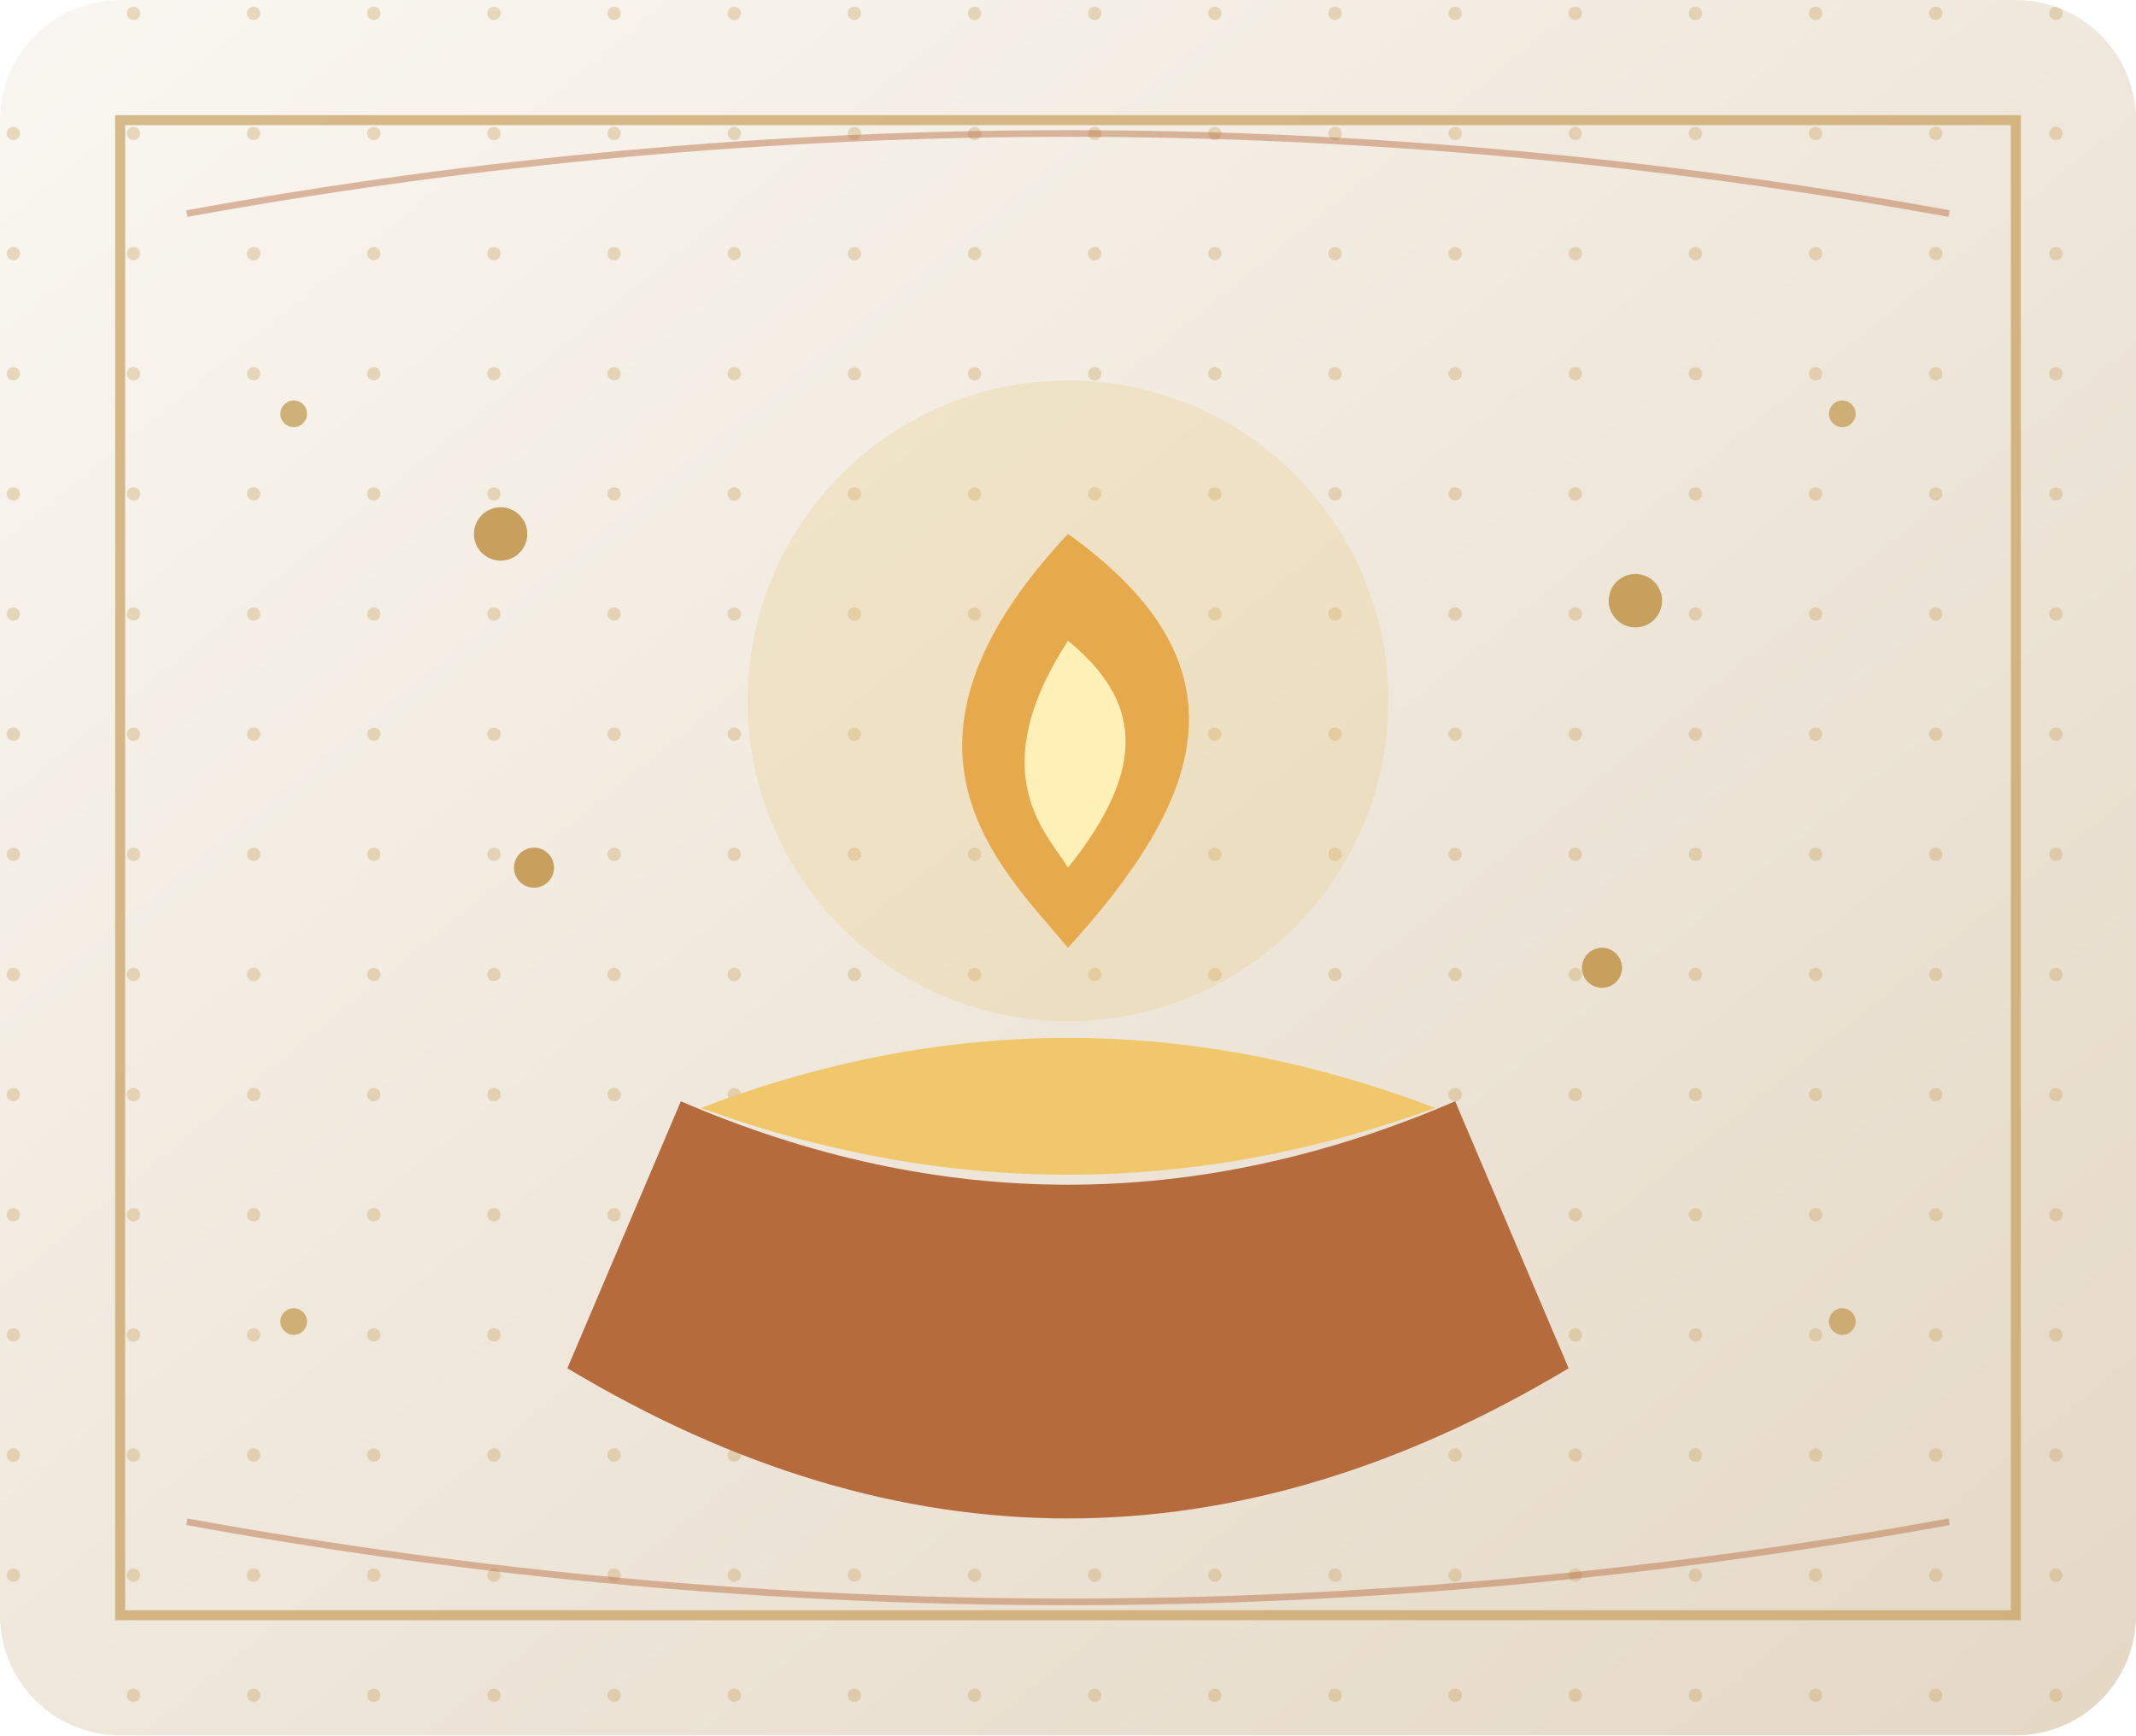
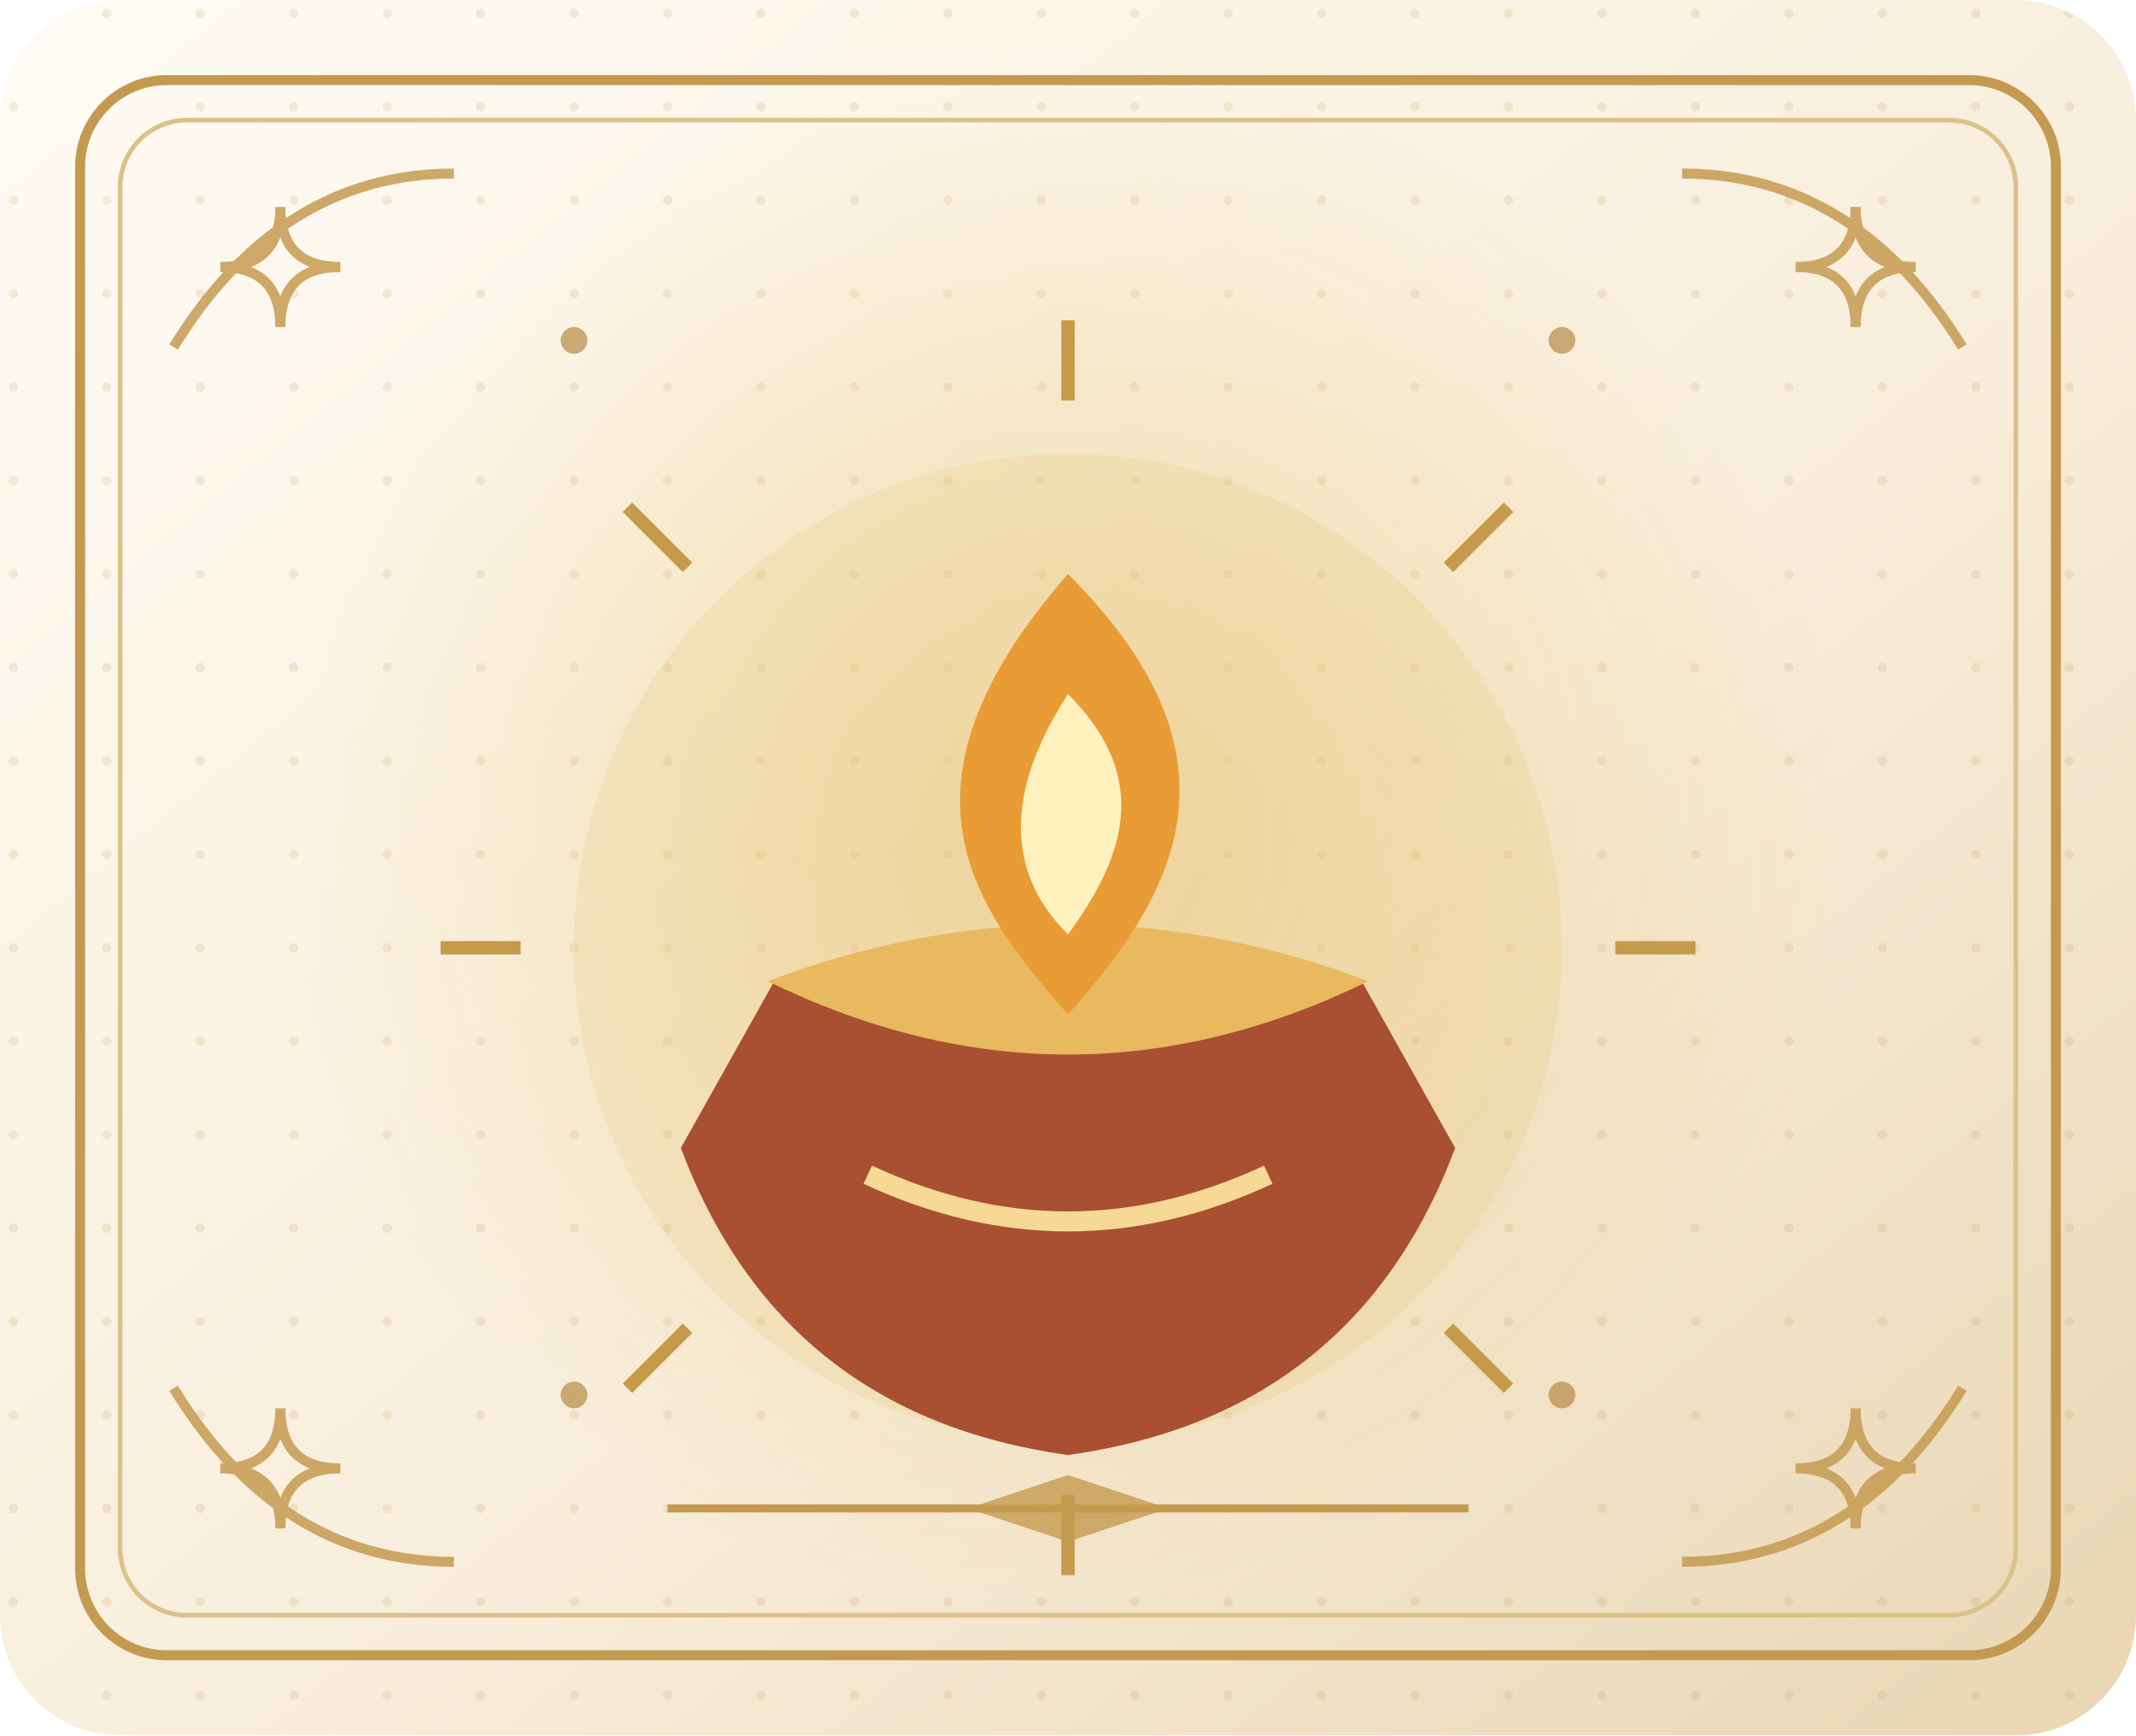
- <svg xmlns="http://www.w3.org/2000/svg" viewBox="0 0 320 260" role="img" aria-label="Diwali decorative festival artwork">
+ <svg xmlns="http://www.w3.org/2000/svg" viewBox="0 0 320 260" role="img" aria-label="Diwali premium decorative festival artwork">
  <defs>
-     <linearGradient id="bg" x1="0" y1="0" x2="1" y2="1">
-       <stop stop-color="#FAF7F2" />
-       <stop offset="1" stop-color="#E4D8C5" />
+     <linearGradient id="paper" x1="0" y1="0" x2="1" y2="1">
+       <stop stop-color="#FFFCF5" />
+       <stop offset=".55" stop-color="#F8EEDC" />
+       <stop offset="1" stop-color="#E9D6B2" />
    </linearGradient>
-     <pattern id="dots" width="18" height="18" patternUnits="userSpaceOnUse">
-       <circle cx="2" cy="2" r="1" fill="#C7A05D" opacity=".35" />
+     <radialGradient id="glow">
+       <stop stop-color="#E9C979" stop-opacity=".6" />
+       <stop offset="1" stop-color="#E9C979" stop-opacity="0" />
+     </radialGradient>
+     <pattern id="grain" width="14" height="14" patternUnits="userSpaceOnUse">
+       <circle cx="2" cy="2" r=".7" fill="#B98A46" opacity=".16" />
    </pattern>
  </defs>
-   <rect width="320" height="260" rx="18" fill="url(#bg)" />
-   <rect width="320" height="260" rx="18" fill="url(#dots)" />
-   <path d="M18 18 H302 V242 H18Z" fill="none" stroke="#C7A05D" stroke-width="1.5" opacity=".7" />
-   <path d="M28 32 Q160 8 292 32 M28 228 Q160 252 292 228" fill="none" stroke="#B66B3D" stroke-width="1" opacity=".45" />
-   <circle cx="160" cy="105" r="48" fill="#E9C879" opacity=".25" />
-   <path d="M85 205 Q160 250 235 205 L218 165 Q160 190 102 165Z" fill="#B66B3D" />
-   <path d="M105 166 Q160 186 215 166 Q160 145 105 166Z" fill="#F0C76B" />
-   <path d="M160 80 C130 112 150 130 160 142 C180 120 188 100 160 80Z" fill="#E6A94B" />
-   <path d="M160 96 C147 116 157 125 160 130 C172 115 171 105 160 96Z" fill="#FFF0B8" />
-   <g fill="#C7A05D">
-     <circle cx="75" cy="80" r="4" />
-     <circle cx="245" cy="90" r="4" />
-     <circle cx="80" cy="130" r="3" />
-     <circle cx="240" cy="145" r="3" />
+   <rect width="320" height="260" rx="18" fill="url(#paper)" />
+   <rect width="320" height="260" rx="18" fill="url(#grain)" />
+   <circle cx="160" cy="126" r="116" fill="url(#glow)" />
+   <rect x="12" y="12" width="296" height="236" rx="13" fill="none" stroke="#C49A50" stroke-width="1.5" />
+   <rect x="18" y="18" width="284" height="224" rx="10" fill="none" stroke="#DCC28A" stroke-width=".7" />
+   <g fill="none" stroke="#C49A50" stroke-width="1.5" opacity=".85">
+     <path d="M26 52Q42 26 68 26M252 26Q278 26 294 52M26 208Q42 234 68 234M252 234Q278 234 294 208" />
+     <path d="M33 40q9 0 9 9q0-9 9-9q-9 0-9-9q0 9-9 9M269 40q9 0 9 9q0-9 9-9q-9 0-9-9q0 9-9 9M33 220q9 0 9 9q0-9 9-9q-9 0-9-9q0 9-9 9M269 220q9 0 9 9q0-9 9-9q-9 0-9-9q0 9-9 9" />
  </g>
-   <g fill="#C7A05D" opacity=".8">
-     <circle cx="44" cy="62" r="2" />
-     <circle cx="276" cy="62" r="2" />
-     <circle cx="44" cy="198" r="2" />
-     <circle cx="276" cy="198" r="2" />
+   <g fill="#B68A46" opacity=".7">
+     <circle cx="86" cy="51" r="2" />
+     <circle cx="234" cy="51" r="2" />
+     <circle cx="86" cy="209" r="2" />
+     <circle cx="234" cy="209" r="2" />
  </g>
+   <g transform="translate(160 142)">
+     <circle r="74" fill="#E6B85C" opacity=".15" />
+     <g fill="none" stroke="#C59A4A" stroke-width="2">
+       <path d="M0-94V-82M0 82V94M-94 0H-82M82 0H94M-66-66l9 9M57 57l9 9M66-66l-9 9M-57 57l-9 9" />
+     </g>
+     <path d="M-58 30Q-43 70 0 76Q43 70 58 30L44 5Q0 25-44 5Z" fill="#A94F32" />
+     <path d="M-45 5Q0 27 45 5Q0-12-45 5Z" fill="#E8B95E" />
+     <path d="M0-56C-28-24-14-6 0 10C17-9 27-29 0-56Z" fill="#E99B35" />
+     <path d="M0-38C-13-18-5-7 0-2C8-13 13-25 0-38Z" fill="#FFF1BD" />
+     <path d="M-30 34Q0 48 30 34" fill="none" stroke="#F5D994" stroke-width="3" />
+   </g>
+   <path d="M100 226H220" stroke="#C49A50" stroke-width="1.2" />
+   <path d="M145 226l15-5 15 5-15 5Z" fill="#C49A50" opacity=".8" />
</svg>
